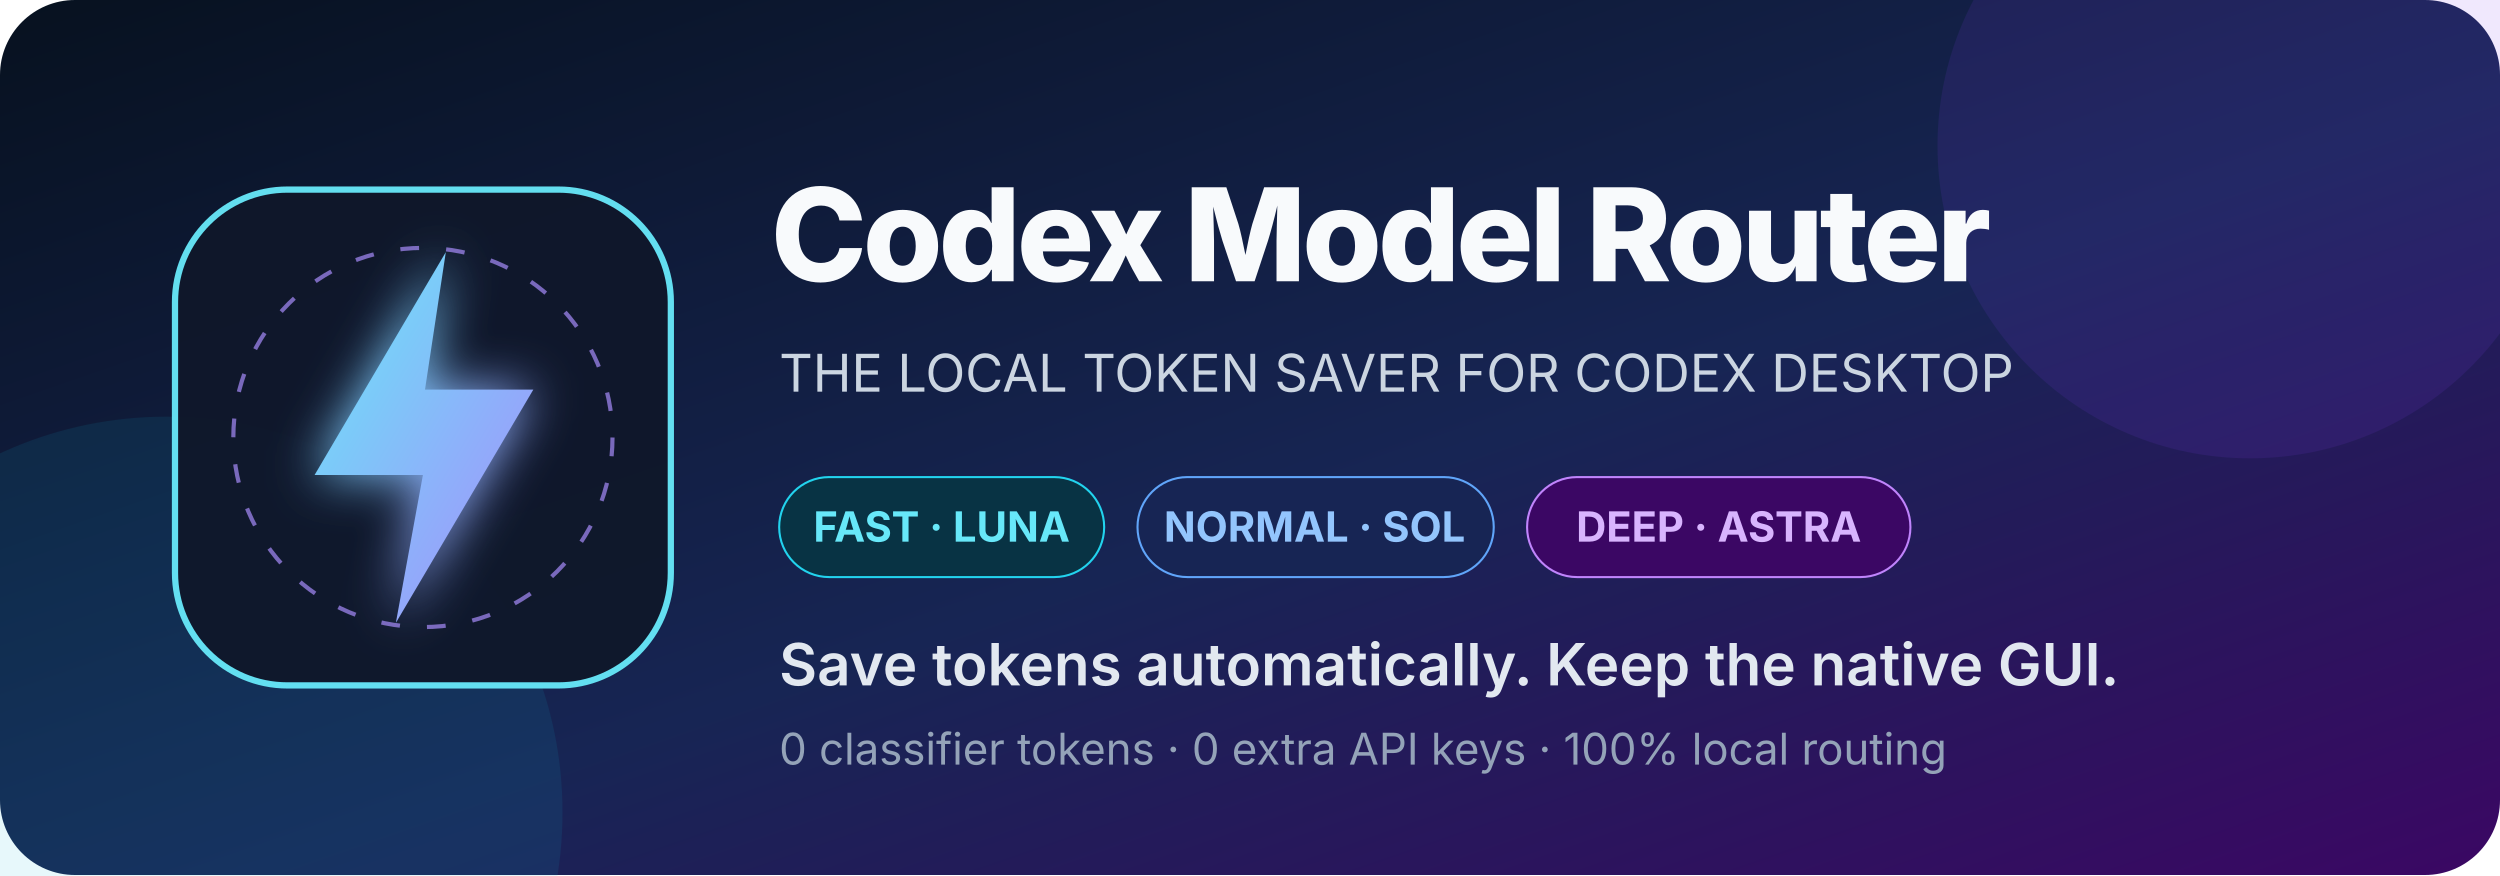
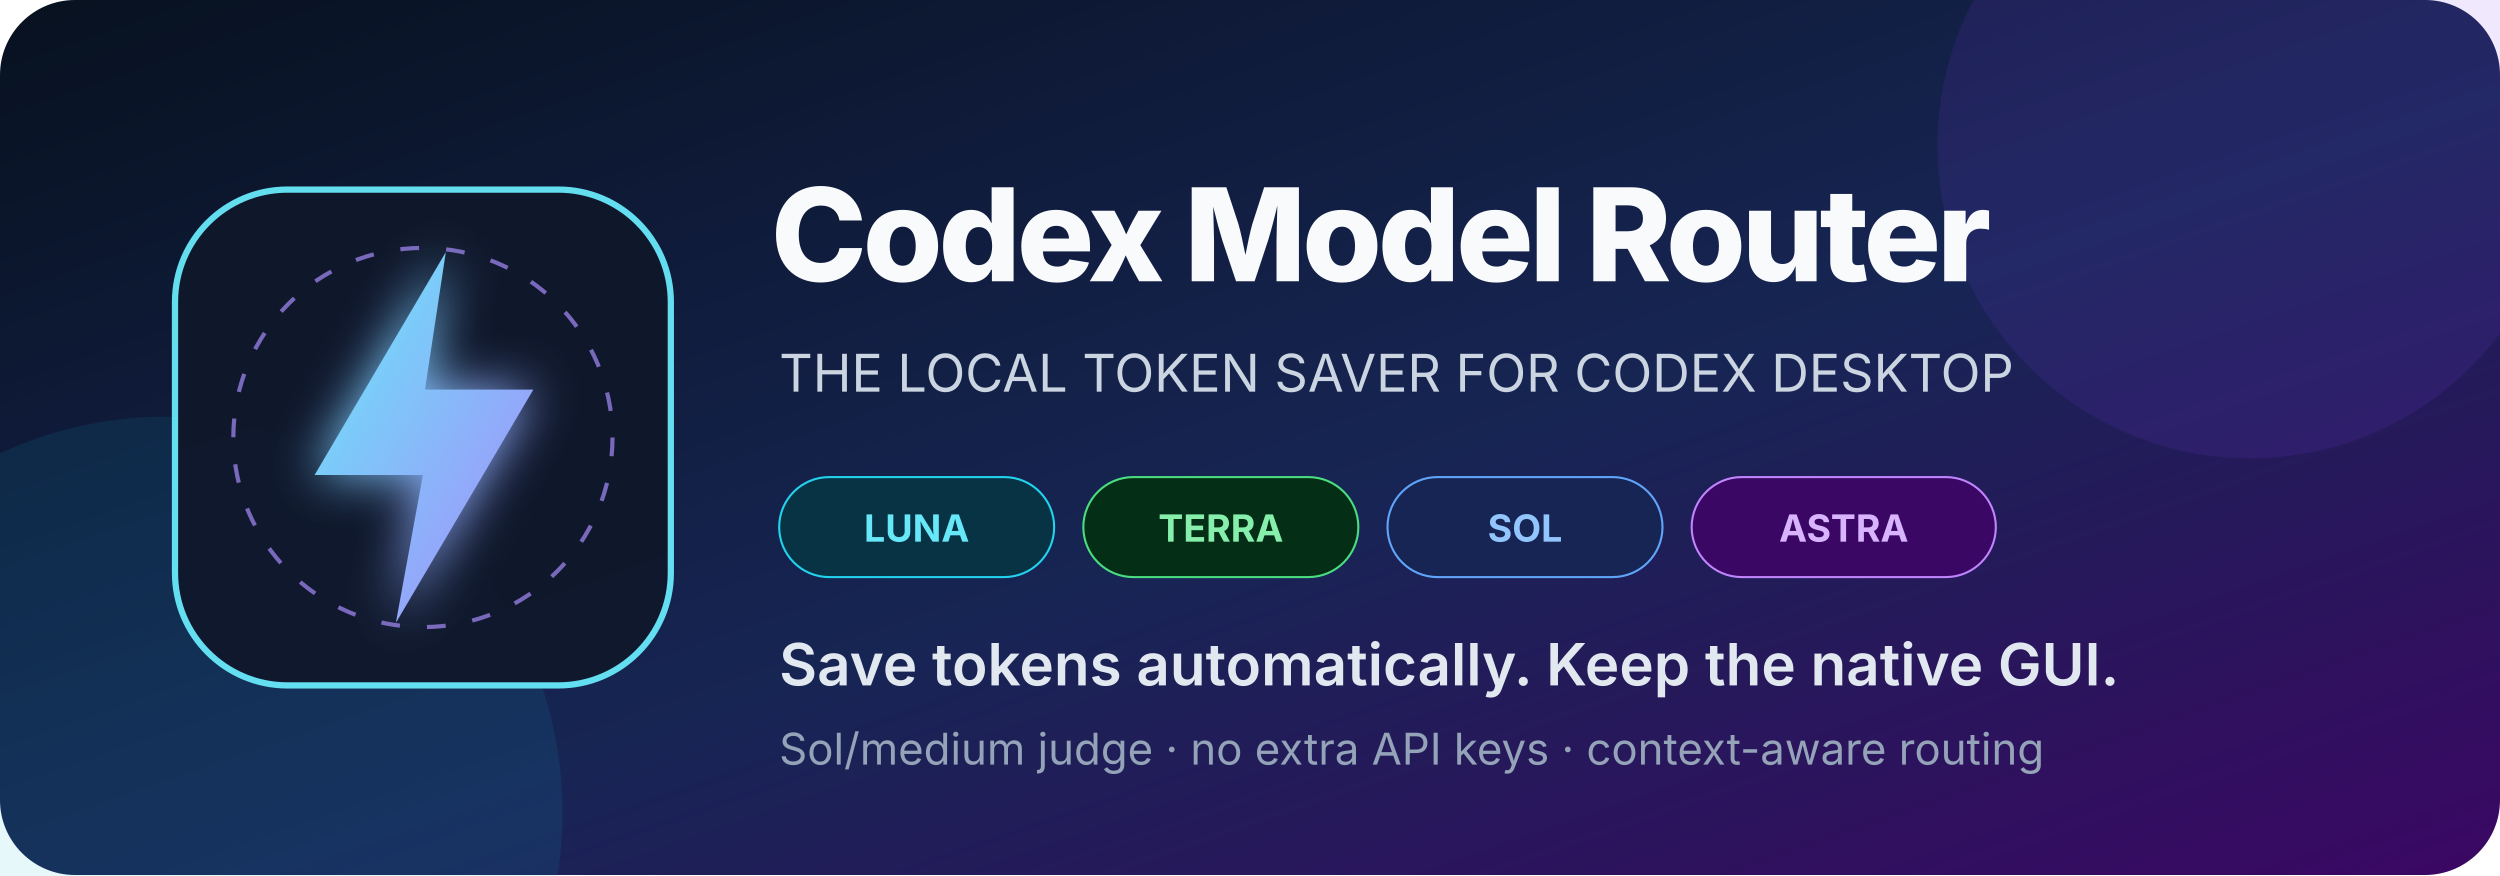
<svg xmlns="http://www.w3.org/2000/svg" width="1200" height="420" viewBox="0 0 1200 420" role="img" aria-labelledby="title desc">
  <defs>
    <linearGradient id="bg" x1="0" y1="0" x2="1" y2="1">
      <stop offset="0" stop-color="#07111f" />
      <stop offset=".55" stop-color="#172554" />
      <stop offset="1" stop-color="#3b0764" />
    </linearGradient>
    <linearGradient id="bolt" x1="0" y1="0" x2="1" y2="1">
      <stop offset="0" stop-color="#67e8f9" />
      <stop offset="1" stop-color="#a78bfa" />
    </linearGradient>
    <filter id="glow" x="-40%" y="-40%" width="180%" height="180%">
      <feGaussianBlur stdDeviation="12" result="blur" />
      <feMerge>
        <feMergeNode in="blur" />
        <feMergeNode in="SourceGraphic" />
      </feMerge>
    </filter>
  </defs>
  <rect width="1200" height="420" rx="36" fill="url(#bg)" />
  <circle cx="1080" cy="70" r="150" fill="#7c3aed" opacity=".12" />
  <circle cx="80" cy="390" r="190" fill="#06b6d4" opacity=".10" />
  <g transform="translate(84 91)">
    <rect width="238" height="238" rx="54" fill="#0f172a" stroke="#67e8f9" stroke-width="3" opacity=".95" />
    <path d="M130 30 67 137h52l-13 71 66-112h-52z" fill="url(#bolt)" filter="url(#glow)" />
    <circle cx="119" cy="119" r="91" fill="none" stroke="#a78bfa" stroke-width="2" stroke-dasharray="9 13" opacity=".7" />
  </g>
  <g font-family="Segoe UI, Inter, Arial, sans-serif" fill="#f8fafc">
    <text x="370" y="135" font-size="62" font-weight="800" letter-spacing="-2">Codex Model Router</text>
    <text x="374" y="188" font-size="25" fill="#cbd5e1">THE LOCAL TOKEN SAVER FOR CODEX DESKTOP</text>
-     <g transform="translate(374 229)" font-size="20" font-weight="700">
-       <rect width="156" height="48" rx="24" fill="#083344" stroke="#22d3ee" />
-       <text x="78" y="31" text-anchor="middle" fill="#67e8f9">FAST · LUNA</text>
-       <rect x="172" width="171" height="48" rx="24" fill="#172554" stroke="#60a5fa" />
-       <text x="257" y="31" text-anchor="middle" fill="#93c5fd">NORMAL · SOL</text>
-       <rect x="359" width="184" height="48" rx="24" fill="#3b0764" stroke="#c084fc" />
-       <text x="451" y="31" text-anchor="middle" fill="#d8b4fe">DEEP · ASTRA</text>
+     <g transform="translate(374 229)" font-size="18" font-weight="700">
+       <rect width="132" height="48" rx="24" fill="#083344" stroke="#22d3ee" />
+       <text x="66" y="31" text-anchor="middle" fill="#67e8f9">LUNA</text>
+       <rect x="146" width="132" height="48" rx="24" fill="#052e16" stroke="#4ade80" />
+       <text x="212" y="31" text-anchor="middle" fill="#86efac">TERRA</text>
+       <rect x="292" width="132" height="48" rx="24" fill="#172554" stroke="#60a5fa" />
+       <text x="358" y="31" text-anchor="middle" fill="#93c5fd">SOL</text>
+       <rect x="438" width="146" height="48" rx="24" fill="#3b0764" stroke="#c084fc" />
+       <text x="511" y="31" text-anchor="middle" fill="#d8b4fe">ASTRA</text>
    </g>
    <text x="374" y="329" font-size="28" font-weight="600" fill="#e2e8f0">Save tokens automatically. Keep the native GUI.</text>
-     <text x="374" y="367" font-size="21" fill="#94a3b8">0 classifier tokens · 0 extra API keys · 100% local routing</text>
+     <text x="374" y="367" font-size="21" fill="#94a3b8">Sol/medium judge · no extra API keys · context-aware routing</text>
  </g>
</svg>
